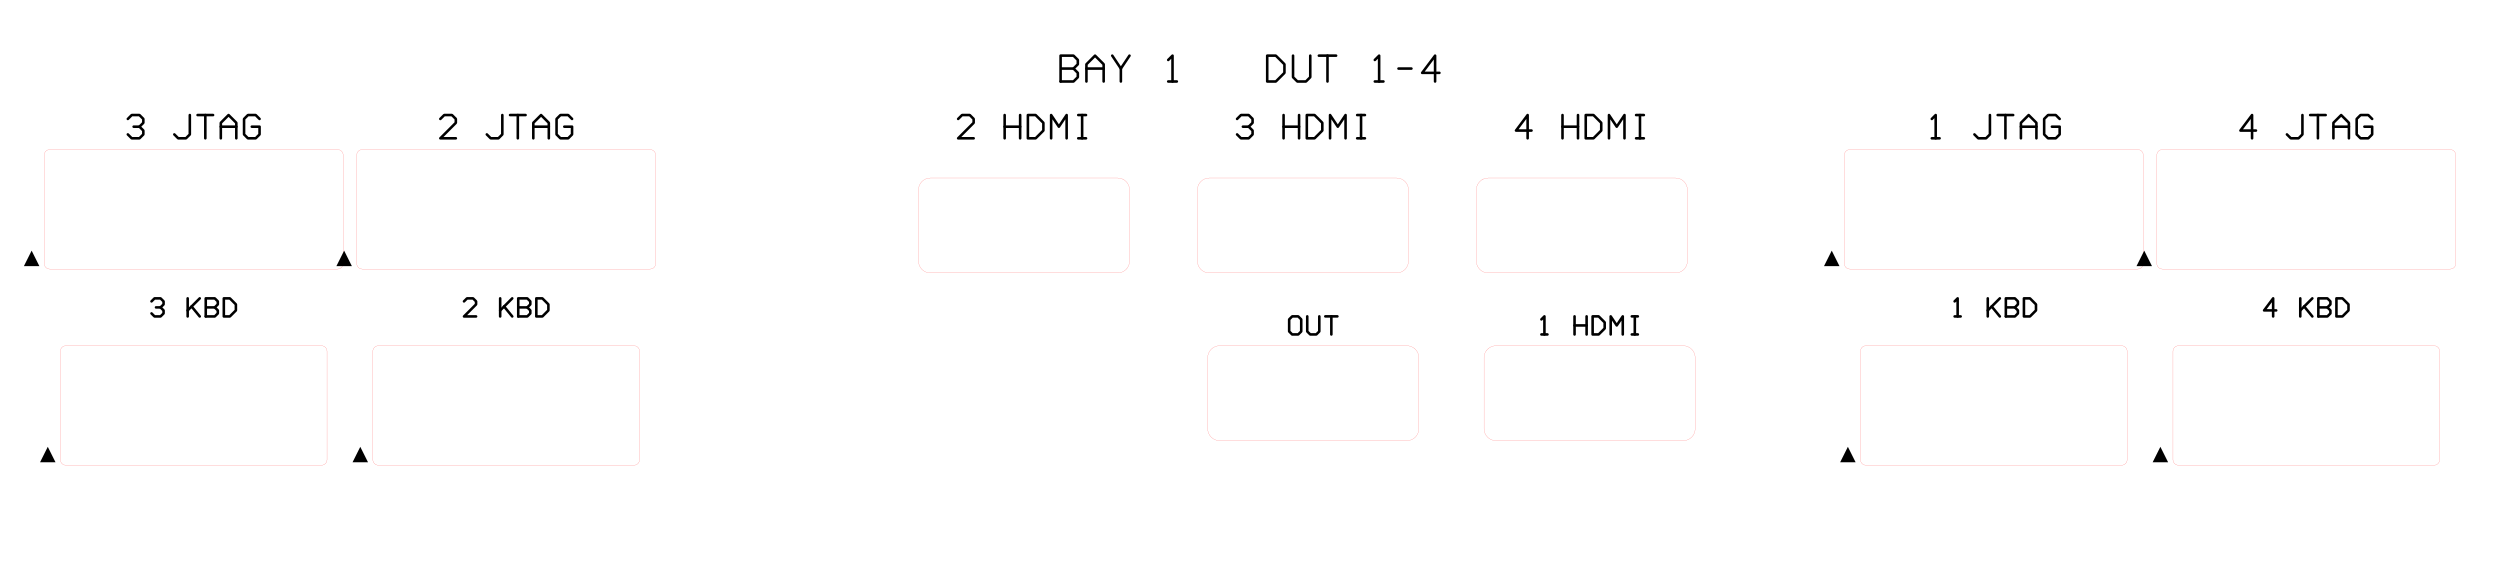
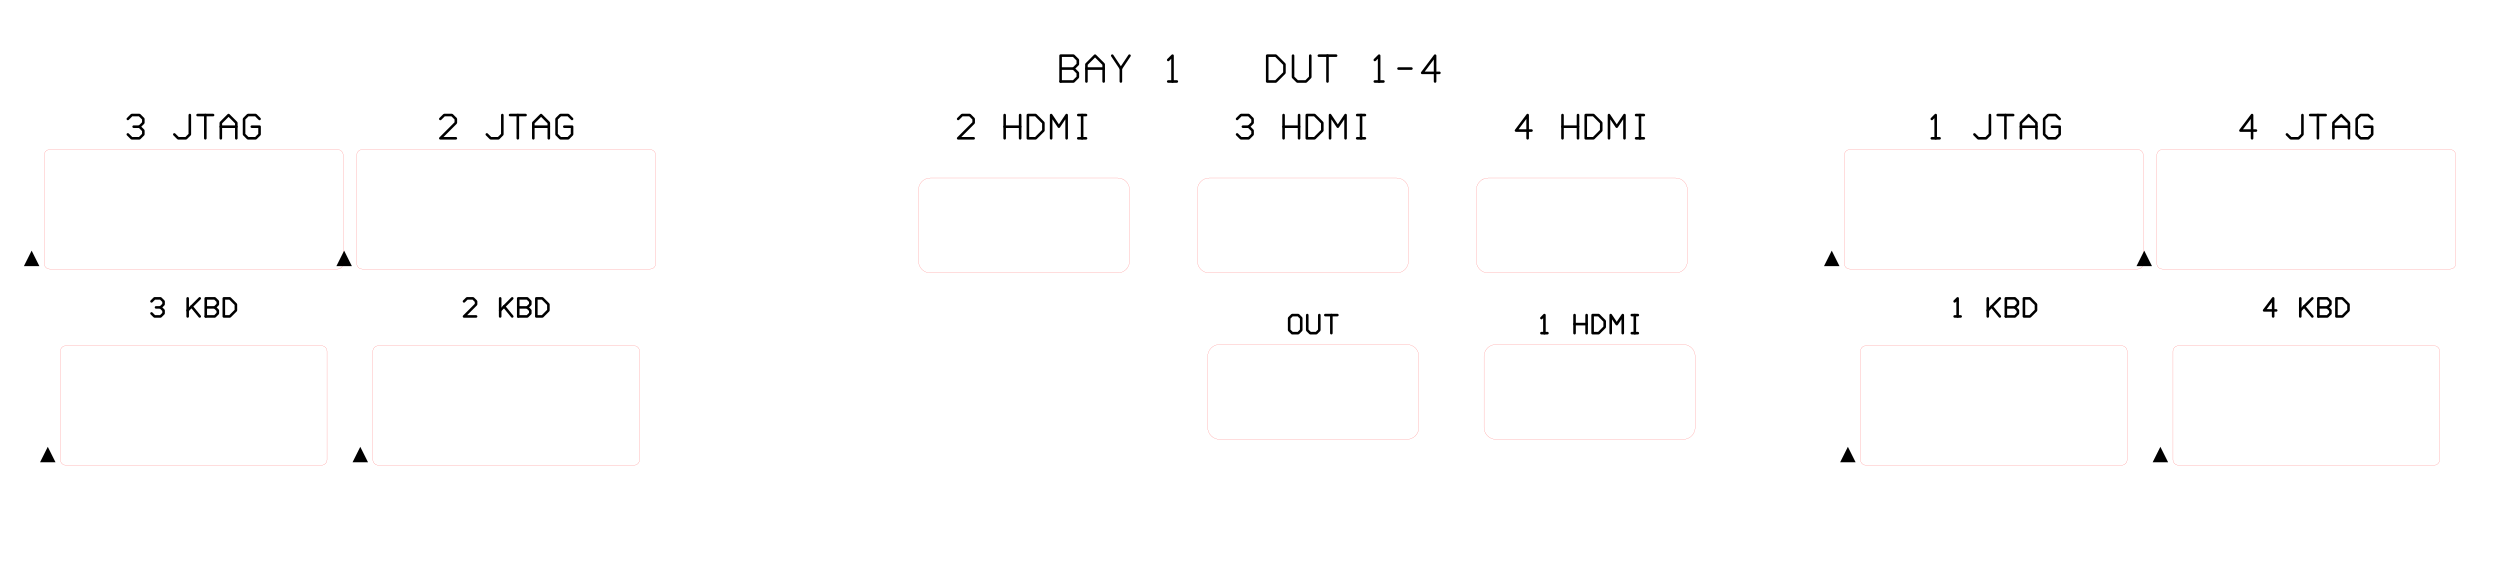
<svg xmlns="http://www.w3.org/2000/svg" width="193.600mm" height="45.450mm" viewBox="0 0 193.600 45.450" version="1.1">
  <g id="cut">
    <path d="M 72.05,13.785 L 86.55,13.785 A 0.925,0.925 0 0 1 87.475,14.71 L 87.475,20.21 A 0.925,0.925 0 0 1 86.55,21.135 L 72.05,21.135 A 0.925,0.925 0 0 1 71.125,20.21 L 71.125,14.71 A 0.925,0.925 0 0 1 72.05,13.785 Z" style="fill:none;stroke:#ff0000;stroke-width:0.01" />
    <path d="M 93.65,13.785 L 108.15,13.785 A 0.925,0.925 0 0 1 109.075,14.71 L 109.075,20.21 A 0.925,0.925 0 0 1 108.15,21.135 L 93.65,21.135 A 0.925,0.925 0 0 1 92.725,20.21 L 92.725,14.71 A 0.925,0.925 0 0 1 93.65,13.785 Z" style="fill:none;stroke:#ff0000;stroke-width:0.01" />
    <path d="M 115.25,13.785 L 129.75,13.785 A 0.925,0.925 0 0 1 130.675,14.71 L 130.675,20.21 A 0.925,0.925 0 0 1 129.75,21.135 L 115.25,21.135 A 0.925,0.925 0 0 1 114.325,20.21 L 114.325,14.71 A 0.925,0.925 0 0 1 115.25,13.785 Z" style="fill:none;stroke:#ff0000;stroke-width:0.01" />
    <path d="M 143.25,11.585 L 165.55,11.585 A 0.425,0.425 0 0 1 165.975,12.01 L 165.975,20.41 A 0.425,0.425 0 0 1 165.55,20.835 L 143.25,20.835 A 0.425,0.425 0 0 1 142.825,20.41 L 142.825,12.01 A 0.425,0.425 0 0 1 143.25,11.585 Z" style="fill:none;stroke:#ff0000;stroke-width:0.01" />
    <path d="M 144.5,26.775 L 164.3,26.775 A 0.425,0.425 0 0 1 164.725,27.2 L 164.725,35.6 A 0.425,0.425 0 0 1 164.3,36.025 L 144.5,36.025 A 0.425,0.425 0 0 1 144.075,35.6 L 144.075,27.2 A 0.425,0.425 0 0 1 144.5,26.775 Z" style="fill:none;stroke:#ff0000;stroke-width:0.01" />
    <path d="M 28.05,11.585 L 50.35,11.585 A 0.425,0.425 0 0 1 50.775,12.01 L 50.775,20.41 A 0.425,0.425 0 0 1 50.35,20.835 L 28.05,20.835 A 0.425,0.425 0 0 1 27.625,20.41 L 27.625,12.01 A 0.425,0.425 0 0 1 28.05,11.585 Z" style="fill:none;stroke:#ff0000;stroke-width:0.01" />
    <path d="M 29.3,26.775 L 49.1,26.775 A 0.425,0.425 0 0 1 49.525,27.2 L 49.525,35.6 A 0.425,0.425 0 0 1 49.1,36.025 L 29.3,36.025 A 0.425,0.425 0 0 1 28.875,35.6 L 28.875,27.2 A 0.425,0.425 0 0 1 29.3,26.775 Z" style="fill:none;stroke:#ff0000;stroke-width:0.01" />
    <path d="M 3.85,11.585 L 26.15,11.585 A 0.425,0.425 0 0 1 26.575,12.01 L 26.575,20.41 A 0.425,0.425 0 0 1 26.15,20.835 L 3.85,20.835 A 0.425,0.425 0 0 1 3.425,20.41 L 3.425,12.01 A 0.425,0.425 0 0 1 3.85,11.585 Z" style="fill:none;stroke:#ff0000;stroke-width:0.01" />
    <path d="M 5.1,26.775 L 24.9,26.775 A 0.425,0.425 0 0 1 25.325,27.2 L 25.325,35.6 A 0.425,0.425 0 0 1 24.9,36.025 L 5.1,36.025 A 0.425,0.425 0 0 1 4.675,35.6 L 4.675,27.2 A 0.425,0.425 0 0 1 5.1,26.775 Z" style="fill:none;stroke:#ff0000;stroke-width:0.01" />
    <path d="M 167.45,11.585 L 189.75,11.585 A 0.425,0.425 0 0 1 190.175,12.01 L 190.175,20.41 A 0.425,0.425 0 0 1 189.75,20.835 L 167.45,20.835 A 0.425,0.425 0 0 1 167.025,20.41 L 167.025,12.01 A 0.425,0.425 0 0 1 167.45,11.585 Z" style="fill:none;stroke:#ff0000;stroke-width:0.01" />
    <path d="M 168.7,26.775 L 188.5,26.775 A 0.425,0.425 0 0 1 188.925,27.2 L 188.925,35.6 A 0.425,0.425 0 0 1 188.5,36.025 L 168.7,36.025 A 0.425,0.425 0 0 1 168.275,35.6 L 168.275,27.2 A 0.425,0.425 0 0 1 168.7,26.775 Z" style="fill:none;stroke:#ff0000;stroke-width:0.01" />
-     <path d="M 94.45,26.775 L 108.95,26.775 A 0.925,0.925 0 0 1 109.875,27.7 L 109.875,33.2 A 0.925,0.925 0 0 1 108.95,34.125 L 94.45,34.125 A 0.925,0.925 0 0 1 93.525,33.2 L 93.525,27.7 A 0.925,0.925 0 0 1 94.45,26.775 Z" style="fill:none;stroke:#ff0000;stroke-width:0.01" />
-     <path d="M 115.85,26.775 L 130.35,26.775 A 0.925,0.925 0 0 1 131.275,27.7 L 131.275,33.2 A 0.925,0.925 0 0 1 130.35,34.125 L 115.85,34.125 A 0.925,0.925 0 0 1 114.925,33.2 L 114.925,27.7 A 0.925,0.925 0 0 1 115.85,26.775 Z" style="fill:none;stroke:#ff0000;stroke-width:0.01" />
+     <path d="M 94.45,26.675 L 108.95,26.675 A 0.925,0.925 0 0 1 109.875,27.6 L 109.875,33.1 A 0.925,0.925 0 0 1 108.95,34.025 L 94.45,34.025 A 0.925,0.925 0 0 1 93.525,33.1 L 93.525,27.6 A 0.925,0.925 0 0 1 94.45,26.675 Z" style="fill:none;stroke:#ff0000;stroke-width:0.01" />
+     <path d="M 115.85,26.675 L 130.35,26.675 A 0.925,0.925 0 0 1 131.275,27.6 L 131.275,33.1 A 0.925,0.925 0 0 1 130.35,34.025 L 115.85,34.025 A 0.925,0.925 0 0 1 114.925,33.1 L 114.925,27.6 A 0.925,0.925 0 0 1 115.85,26.675 Z" style="fill:none;stroke:#ff0000;stroke-width:0.01" />
  </g>
  <g id="engrave">
    <path d="M 74.2,9.21 L 74.5,8.91 L 75.1,8.91 L 75.4,9.21 L 75.4,9.51 L 74.2,10.71 L 75.4,10.71" style="fill:none;stroke:#000000;stroke-width:0.2;stroke-linecap:round;stroke-linejoin:round" />
    <path d="M 77.8,10.71 L 77.8,8.91" style="fill:none;stroke:#000000;stroke-width:0.2;stroke-linecap:round;stroke-linejoin:round" />
    <path d="M 79,10.71 L 79,8.91" style="fill:none;stroke:#000000;stroke-width:0.2;stroke-linecap:round;stroke-linejoin:round" />
    <path d="M 77.8,9.81 L 79,9.81" style="fill:none;stroke:#000000;stroke-width:0.2;stroke-linecap:round;stroke-linejoin:round" />
    <path d="M 79.6,10.71 L 79.6,8.91 L 80.2,8.91 L 80.8,9.51 L 80.8,10.11 L 80.2,10.71 L 79.6,10.71" style="fill:none;stroke:#000000;stroke-width:0.2;stroke-linecap:round;stroke-linejoin:round" />
    <path d="M 81.4,10.71 L 81.4,8.91 L 82,9.81 L 82.6,8.91 L 82.6,10.71" style="fill:none;stroke:#000000;stroke-width:0.2;stroke-linecap:round;stroke-linejoin:round" />
    <path d="M 83.5,8.91 L 84.1,8.91" style="fill:none;stroke:#000000;stroke-width:0.2;stroke-linecap:round;stroke-linejoin:round" />
    <path d="M 83.8,8.91 L 83.8,10.71" style="fill:none;stroke:#000000;stroke-width:0.2;stroke-linecap:round;stroke-linejoin:round" />
    <path d="M 83.5,10.71 L 84.1,10.71" style="fill:none;stroke:#000000;stroke-width:0.2;stroke-linecap:round;stroke-linejoin:round" />
    <path d="M 95.8,9.21 L 96.1,8.91 L 96.7,8.91 L 97,9.21 L 97,9.51 L 96.7,9.81 L 97,10.11 L 97,10.41 L 96.7,10.71 L 96.1,10.71 L 95.8,10.41" style="fill:none;stroke:#000000;stroke-width:0.2;stroke-linecap:round;stroke-linejoin:round" />
    <path d="M 96.25,9.81 L 96.7,9.81" style="fill:none;stroke:#000000;stroke-width:0.2;stroke-linecap:round;stroke-linejoin:round" />
    <path d="M 99.4,10.71 L 99.4,8.91" style="fill:none;stroke:#000000;stroke-width:0.2;stroke-linecap:round;stroke-linejoin:round" />
    <path d="M 100.6,10.71 L 100.6,8.91" style="fill:none;stroke:#000000;stroke-width:0.2;stroke-linecap:round;stroke-linejoin:round" />
    <path d="M 99.4,9.81 L 100.6,9.81" style="fill:none;stroke:#000000;stroke-width:0.2;stroke-linecap:round;stroke-linejoin:round" />
    <path d="M 101.2,10.71 L 101.2,8.91 L 101.8,8.91 L 102.4,9.51 L 102.4,10.11 L 101.8,10.71 L 101.2,10.71" style="fill:none;stroke:#000000;stroke-width:0.2;stroke-linecap:round;stroke-linejoin:round" />
    <path d="M 103,10.71 L 103,8.91 L 103.6,9.81 L 104.2,8.91 L 104.2,10.71" style="fill:none;stroke:#000000;stroke-width:0.2;stroke-linecap:round;stroke-linejoin:round" />
    <path d="M 105.1,8.91 L 105.7,8.91" style="fill:none;stroke:#000000;stroke-width:0.2;stroke-linecap:round;stroke-linejoin:round" />
    <path d="M 105.4,8.91 L 105.4,10.71" style="fill:none;stroke:#000000;stroke-width:0.2;stroke-linecap:round;stroke-linejoin:round" />
    <path d="M 105.1,10.71 L 105.7,10.71" style="fill:none;stroke:#000000;stroke-width:0.2;stroke-linecap:round;stroke-linejoin:round" />
    <path d="M 118.3,10.71 L 118.3,8.91 L 117.4,10.11 L 118.6,10.11" style="fill:none;stroke:#000000;stroke-width:0.2;stroke-linecap:round;stroke-linejoin:round" />
    <path d="M 121,10.71 L 121,8.91" style="fill:none;stroke:#000000;stroke-width:0.2;stroke-linecap:round;stroke-linejoin:round" />
    <path d="M 122.2,10.71 L 122.2,8.91" style="fill:none;stroke:#000000;stroke-width:0.2;stroke-linecap:round;stroke-linejoin:round" />
    <path d="M 121,9.81 L 122.2,9.81" style="fill:none;stroke:#000000;stroke-width:0.2;stroke-linecap:round;stroke-linejoin:round" />
    <path d="M 122.8,10.71 L 122.8,8.91 L 123.4,8.91 L 124,9.51 L 124,10.11 L 123.4,10.71 L 122.8,10.71" style="fill:none;stroke:#000000;stroke-width:0.2;stroke-linecap:round;stroke-linejoin:round" />
    <path d="M 124.6,10.71 L 124.6,8.91 L 125.2,9.81 L 125.8,8.91 L 125.8,10.71" style="fill:none;stroke:#000000;stroke-width:0.2;stroke-linecap:round;stroke-linejoin:round" />
    <path d="M 126.7,8.91 L 127.3,8.91" style="fill:none;stroke:#000000;stroke-width:0.2;stroke-linecap:round;stroke-linejoin:round" />
    <path d="M 127,8.91 L 127,10.71" style="fill:none;stroke:#000000;stroke-width:0.2;stroke-linecap:round;stroke-linejoin:round" />
    <path d="M 126.7,10.71 L 127.3,10.71" style="fill:none;stroke:#000000;stroke-width:0.2;stroke-linecap:round;stroke-linejoin:round" />
    <path d="M 141.25,20.61 L 142.45,20.61 L 141.85,19.41 Z" style="fill:#000000;stroke:none" />
    <path d="M 149.6,9.21 L 149.9,8.91 L 149.9,10.71" style="fill:none;stroke:#000000;stroke-width:0.2;stroke-linecap:round;stroke-linejoin:round" />
    <path d="M 149.6,10.71 L 150.2,10.71" style="fill:none;stroke:#000000;stroke-width:0.2;stroke-linecap:round;stroke-linejoin:round" />
    <path d="M 154.1,8.91 L 154.1,10.41 L 153.8,10.71 L 153.2,10.71 L 152.9,10.41" style="fill:none;stroke:#000000;stroke-width:0.2;stroke-linecap:round;stroke-linejoin:round" />
    <path d="M 154.7,8.91 L 155.9,8.91" style="fill:none;stroke:#000000;stroke-width:0.2;stroke-linecap:round;stroke-linejoin:round" />
    <path d="M 155.3,8.91 L 155.3,10.71" style="fill:none;stroke:#000000;stroke-width:0.2;stroke-linecap:round;stroke-linejoin:round" />
    <path d="M 156.5,10.71 L 156.5,9.51 L 157.1,8.91 L 157.7,9.51 L 157.7,10.71" style="fill:none;stroke:#000000;stroke-width:0.2;stroke-linecap:round;stroke-linejoin:round" />
    <path d="M 156.5,9.81 L 157.7,9.81" style="fill:none;stroke:#000000;stroke-width:0.2;stroke-linecap:round;stroke-linejoin:round" />
    <path d="M 159.5,9.21 L 159.2,8.91 L 158.6,8.91 L 158.3,9.21 L 158.3,10.41 L 158.6,10.71 L 159.2,10.71 L 159.5,10.41 L 159.5,9.81 L 158.9,9.81" style="fill:none;stroke:#000000;stroke-width:0.2;stroke-linecap:round;stroke-linejoin:round" />
    <path d="M 142.5,35.8 L 143.7,35.8 L 143.1,34.6 Z" style="fill:#000000;stroke:none" />
    <path d="M 151.367,23.338 L 151.6,23.105 L 151.6,24.505" style="fill:none;stroke:#000000;stroke-width:0.2;stroke-linecap:round;stroke-linejoin:round" />
    <path d="M 151.367,24.505 L 151.833,24.505" style="fill:none;stroke:#000000;stroke-width:0.2;stroke-linecap:round;stroke-linejoin:round" />
    <path d="M 153.933,24.505 L 153.933,23.105" style="fill:none;stroke:#000000;stroke-width:0.2;stroke-linecap:round;stroke-linejoin:round" />
    <path d="M 154.867,23.105 L 153.933,24.038" style="fill:none;stroke:#000000;stroke-width:0.2;stroke-linecap:round;stroke-linejoin:round" />
    <path d="M 154.237,23.735 L 154.867,24.505" style="fill:none;stroke:#000000;stroke-width:0.2;stroke-linecap:round;stroke-linejoin:round" />
    <path d="M 155.333,24.505 L 155.333,23.105 L 156.033,23.105 L 156.267,23.338 L 156.267,23.572 L 156.033,23.805 L 155.333,23.805" style="fill:none;stroke:#000000;stroke-width:0.2;stroke-linecap:round;stroke-linejoin:round" />
    <path d="M 156.033,23.805 L 156.267,24.038 L 156.267,24.272 L 156.033,24.505 L 155.333,24.505" style="fill:none;stroke:#000000;stroke-width:0.2;stroke-linecap:round;stroke-linejoin:round" />
    <path d="M 156.733,24.505 L 156.733,23.105 L 157.2,23.105 L 157.667,23.572 L 157.667,24.038 L 157.2,24.505 L 156.733,24.505" style="fill:none;stroke:#000000;stroke-width:0.2;stroke-linecap:round;stroke-linejoin:round" />
    <path d="M 26.05,20.61 L 27.25,20.61 L 26.65,19.41 Z" style="fill:#000000;stroke:none" />
    <path d="M 34.1,9.21 L 34.4,8.91 L 35,8.91 L 35.3,9.21 L 35.3,9.51 L 34.1,10.71 L 35.3,10.71" style="fill:none;stroke:#000000;stroke-width:0.2;stroke-linecap:round;stroke-linejoin:round" />
    <path d="M 38.9,8.91 L 38.9,10.41 L 38.6,10.71 L 38,10.71 L 37.7,10.41" style="fill:none;stroke:#000000;stroke-width:0.2;stroke-linecap:round;stroke-linejoin:round" />
    <path d="M 39.5,8.91 L 40.7,8.91" style="fill:none;stroke:#000000;stroke-width:0.2;stroke-linecap:round;stroke-linejoin:round" />
    <path d="M 40.1,8.91 L 40.1,10.71" style="fill:none;stroke:#000000;stroke-width:0.2;stroke-linecap:round;stroke-linejoin:round" />
    <path d="M 41.3,10.71 L 41.3,9.51 L 41.9,8.91 L 42.5,9.51 L 42.5,10.71" style="fill:none;stroke:#000000;stroke-width:0.2;stroke-linecap:round;stroke-linejoin:round" />
    <path d="M 41.3,9.81 L 42.5,9.81" style="fill:none;stroke:#000000;stroke-width:0.2;stroke-linecap:round;stroke-linejoin:round" />
    <path d="M 44.3,9.21 L 44,8.91 L 43.4,8.91 L 43.1,9.21 L 43.1,10.41 L 43.4,10.71 L 44,10.71 L 44.3,10.41 L 44.3,9.81 L 43.7,9.81" style="fill:none;stroke:#000000;stroke-width:0.2;stroke-linecap:round;stroke-linejoin:round" />
    <path d="M 27.3,35.8 L 28.5,35.8 L 27.9,34.6 Z" style="fill:#000000;stroke:none" />
    <path d="M 35.933,23.338 L 36.167,23.105 L 36.633,23.105 L 36.867,23.338 L 36.867,23.572 L 35.933,24.505 L 36.867,24.505" style="fill:none;stroke:#000000;stroke-width:0.2;stroke-linecap:round;stroke-linejoin:round" />
    <path d="M 38.733,24.505 L 38.733,23.105" style="fill:none;stroke:#000000;stroke-width:0.2;stroke-linecap:round;stroke-linejoin:round" />
    <path d="M 39.667,23.105 L 38.733,24.038" style="fill:none;stroke:#000000;stroke-width:0.2;stroke-linecap:round;stroke-linejoin:round" />
    <path d="M 39.037,23.735 L 39.667,24.505" style="fill:none;stroke:#000000;stroke-width:0.2;stroke-linecap:round;stroke-linejoin:round" />
    <path d="M 40.133,24.505 L 40.133,23.105 L 40.833,23.105 L 41.067,23.338 L 41.067,23.572 L 40.833,23.805 L 40.133,23.805" style="fill:none;stroke:#000000;stroke-width:0.2;stroke-linecap:round;stroke-linejoin:round" />
    <path d="M 40.833,23.805 L 41.067,24.038 L 41.067,24.272 L 40.833,24.505 L 40.133,24.505" style="fill:none;stroke:#000000;stroke-width:0.2;stroke-linecap:round;stroke-linejoin:round" />
    <path d="M 41.533,24.505 L 41.533,23.105 L 42,23.105 L 42.467,23.572 L 42.467,24.038 L 42,24.505 L 41.533,24.505" style="fill:none;stroke:#000000;stroke-width:0.2;stroke-linecap:round;stroke-linejoin:round" />
    <path d="M 1.85,20.61 L 3.05,20.61 L 2.45,19.41 Z" style="fill:#000000;stroke:none" />
    <path d="M 9.9,9.21 L 10.2,8.91 L 10.8,8.91 L 11.1,9.21 L 11.1,9.51 L 10.8,9.81 L 11.1,10.11 L 11.1,10.41 L 10.8,10.71 L 10.2,10.71 L 9.9,10.41" style="fill:none;stroke:#000000;stroke-width:0.2;stroke-linecap:round;stroke-linejoin:round" />
    <path d="M 10.35,9.81 L 10.8,9.81" style="fill:none;stroke:#000000;stroke-width:0.2;stroke-linecap:round;stroke-linejoin:round" />
    <path d="M 14.7,8.91 L 14.7,10.41 L 14.4,10.71 L 13.8,10.71 L 13.5,10.41" style="fill:none;stroke:#000000;stroke-width:0.2;stroke-linecap:round;stroke-linejoin:round" />
    <path d="M 15.3,8.91 L 16.5,8.91" style="fill:none;stroke:#000000;stroke-width:0.2;stroke-linecap:round;stroke-linejoin:round" />
    <path d="M 15.9,8.91 L 15.9,10.71" style="fill:none;stroke:#000000;stroke-width:0.2;stroke-linecap:round;stroke-linejoin:round" />
    <path d="M 17.1,10.71 L 17.1,9.51 L 17.7,8.91 L 18.3,9.51 L 18.3,10.71" style="fill:none;stroke:#000000;stroke-width:0.2;stroke-linecap:round;stroke-linejoin:round" />
    <path d="M 17.1,9.81 L 18.3,9.81" style="fill:none;stroke:#000000;stroke-width:0.2;stroke-linecap:round;stroke-linejoin:round" />
    <path d="M 20.1,9.21 L 19.8,8.91 L 19.2,8.91 L 18.9,9.21 L 18.9,10.41 L 19.2,10.71 L 19.8,10.71 L 20.1,10.41 L 20.1,9.81 L 19.5,9.81" style="fill:none;stroke:#000000;stroke-width:0.2;stroke-linecap:round;stroke-linejoin:round" />
    <path d="M 3.1,35.8 L 4.3,35.8 L 3.7,34.6 Z" style="fill:#000000;stroke:none" />
    <path d="M 11.733,23.338 L 11.967,23.105 L 12.433,23.105 L 12.667,23.338 L 12.667,23.572 L 12.433,23.805 L 12.667,24.038 L 12.667,24.272 L 12.433,24.505 L 11.967,24.505 L 11.733,24.272" style="fill:none;stroke:#000000;stroke-width:0.2;stroke-linecap:round;stroke-linejoin:round" />
    <path d="M 12.083,23.805 L 12.433,23.805" style="fill:none;stroke:#000000;stroke-width:0.2;stroke-linecap:round;stroke-linejoin:round" />
    <path d="M 14.533,24.505 L 14.533,23.105" style="fill:none;stroke:#000000;stroke-width:0.2;stroke-linecap:round;stroke-linejoin:round" />
    <path d="M 15.467,23.105 L 14.533,24.038" style="fill:none;stroke:#000000;stroke-width:0.2;stroke-linecap:round;stroke-linejoin:round" />
    <path d="M 14.837,23.735 L 15.467,24.505" style="fill:none;stroke:#000000;stroke-width:0.2;stroke-linecap:round;stroke-linejoin:round" />
    <path d="M 15.933,24.505 L 15.933,23.105 L 16.633,23.105 L 16.867,23.338 L 16.867,23.572 L 16.633,23.805 L 15.933,23.805" style="fill:none;stroke:#000000;stroke-width:0.2;stroke-linecap:round;stroke-linejoin:round" />
    <path d="M 16.633,23.805 L 16.867,24.038 L 16.867,24.272 L 16.633,24.505 L 15.933,24.505" style="fill:none;stroke:#000000;stroke-width:0.2;stroke-linecap:round;stroke-linejoin:round" />
    <path d="M 17.333,24.505 L 17.333,23.105 L 17.8,23.105 L 18.267,23.572 L 18.267,24.038 L 17.8,24.505 L 17.333,24.505" style="fill:none;stroke:#000000;stroke-width:0.2;stroke-linecap:round;stroke-linejoin:round" />
    <path d="M 165.45,20.61 L 166.65,20.61 L 166.05,19.41 Z" style="fill:#000000;stroke:none" />
    <path d="M 174.4,10.71 L 174.4,8.91 L 173.5,10.11 L 174.7,10.11" style="fill:none;stroke:#000000;stroke-width:0.2;stroke-linecap:round;stroke-linejoin:round" />
    <path d="M 178.3,8.91 L 178.3,10.41 L 178,10.71 L 177.4,10.71 L 177.1,10.41" style="fill:none;stroke:#000000;stroke-width:0.2;stroke-linecap:round;stroke-linejoin:round" />
    <path d="M 178.9,8.91 L 180.1,8.91" style="fill:none;stroke:#000000;stroke-width:0.2;stroke-linecap:round;stroke-linejoin:round" />
    <path d="M 179.5,8.91 L 179.5,10.71" style="fill:none;stroke:#000000;stroke-width:0.2;stroke-linecap:round;stroke-linejoin:round" />
    <path d="M 180.7,10.71 L 180.7,9.51 L 181.3,8.91 L 181.9,9.51 L 181.9,10.71" style="fill:none;stroke:#000000;stroke-width:0.2;stroke-linecap:round;stroke-linejoin:round" />
    <path d="M 180.7,9.81 L 181.9,9.81" style="fill:none;stroke:#000000;stroke-width:0.2;stroke-linecap:round;stroke-linejoin:round" />
    <path d="M 183.7,9.21 L 183.4,8.91 L 182.8,8.91 L 182.5,9.21 L 182.5,10.41 L 182.8,10.71 L 183.4,10.71 L 183.7,10.41 L 183.7,9.81 L 183.1,9.81" style="fill:none;stroke:#000000;stroke-width:0.2;stroke-linecap:round;stroke-linejoin:round" />
    <path d="M 166.7,35.8 L 167.9,35.8 L 167.3,34.6 Z" style="fill:#000000;stroke:none" />
    <path d="M 176.033,24.505 L 176.033,23.105 L 175.333,24.038 L 176.267,24.038" style="fill:none;stroke:#000000;stroke-width:0.2;stroke-linecap:round;stroke-linejoin:round" />
    <path d="M 178.133,24.505 L 178.133,23.105" style="fill:none;stroke:#000000;stroke-width:0.2;stroke-linecap:round;stroke-linejoin:round" />
    <path d="M 179.067,23.105 L 178.133,24.038" style="fill:none;stroke:#000000;stroke-width:0.2;stroke-linecap:round;stroke-linejoin:round" />
    <path d="M 178.437,23.735 L 179.067,24.505" style="fill:none;stroke:#000000;stroke-width:0.2;stroke-linecap:round;stroke-linejoin:round" />
    <path d="M 179.533,24.505 L 179.533,23.105 L 180.233,23.105 L 180.467,23.338 L 180.467,23.572 L 180.233,23.805 L 179.533,23.805" style="fill:none;stroke:#000000;stroke-width:0.2;stroke-linecap:round;stroke-linejoin:round" />
    <path d="M 180.233,23.805 L 180.467,24.038 L 180.467,24.272 L 180.233,24.505 L 179.533,24.505" style="fill:none;stroke:#000000;stroke-width:0.2;stroke-linecap:round;stroke-linejoin:round" />
    <path d="M 180.933,24.505 L 180.933,23.105 L 181.4,23.105 L 181.867,23.572 L 181.867,24.038 L 181.4,24.505 L 180.933,24.505" style="fill:none;stroke:#000000;stroke-width:0.2;stroke-linecap:round;stroke-linejoin:round" />
-     <path d="M 100.067,25.9 L 99.833,25.667 L 99.833,24.733 L 100.067,24.5 L 100.533,24.5 L 100.767,24.733 L 100.767,25.667 L 100.533,25.9 L 100.067,25.9" style="fill:none;stroke:#000000;stroke-width:0.2;stroke-linecap:round;stroke-linejoin:round" />
-     <path d="M 101.233,24.5 L 101.233,25.667 L 101.467,25.9 L 101.933,25.9 L 102.167,25.667 L 102.167,24.5" style="fill:none;stroke:#000000;stroke-width:0.2;stroke-linecap:round;stroke-linejoin:round" />
-     <path d="M 102.633,24.5 L 103.567,24.5" style="fill:none;stroke:#000000;stroke-width:0.2;stroke-linecap:round;stroke-linejoin:round" />
-     <path d="M 103.1,24.5 L 103.1,25.9" style="fill:none;stroke:#000000;stroke-width:0.2;stroke-linecap:round;stroke-linejoin:round" />
-     <path d="M 119.367,24.733 L 119.6,24.5 L 119.6,25.9" style="fill:none;stroke:#000000;stroke-width:0.2;stroke-linecap:round;stroke-linejoin:round" />
-     <path d="M 119.367,25.9 L 119.833,25.9" style="fill:none;stroke:#000000;stroke-width:0.2;stroke-linecap:round;stroke-linejoin:round" />
-     <path d="M 121.933,25.9 L 121.933,24.5" style="fill:none;stroke:#000000;stroke-width:0.2;stroke-linecap:round;stroke-linejoin:round" />
-     <path d="M 122.867,25.9 L 122.867,24.5" style="fill:none;stroke:#000000;stroke-width:0.2;stroke-linecap:round;stroke-linejoin:round" />
-     <path d="M 121.933,25.2 L 122.867,25.2" style="fill:none;stroke:#000000;stroke-width:0.2;stroke-linecap:round;stroke-linejoin:round" />
-     <path d="M 123.333,25.9 L 123.333,24.5 L 123.8,24.5 L 124.267,24.967 L 124.267,25.433 L 123.8,25.9 L 123.333,25.9" style="fill:none;stroke:#000000;stroke-width:0.2;stroke-linecap:round;stroke-linejoin:round" />
-     <path d="M 124.733,25.9 L 124.733,24.5 L 125.2,25.2 L 125.667,24.5 L 125.667,25.9" style="fill:none;stroke:#000000;stroke-width:0.2;stroke-linecap:round;stroke-linejoin:round" />
-     <path d="M 126.367,24.5 L 126.833,24.5" style="fill:none;stroke:#000000;stroke-width:0.2;stroke-linecap:round;stroke-linejoin:round" />
-     <path d="M 126.6,24.5 L 126.6,25.9" style="fill:none;stroke:#000000;stroke-width:0.2;stroke-linecap:round;stroke-linejoin:round" />
-     <path d="M 126.367,25.9 L 126.833,25.9" style="fill:none;stroke:#000000;stroke-width:0.2;stroke-linecap:round;stroke-linejoin:round" />
+     <path d="M 100.067,25.8 L 99.833,25.567 L 99.833,24.633 L 100.067,24.4 L 100.533,24.4 L 100.767,24.633 L 100.767,25.567 L 100.533,25.8 L 100.067,25.8" style="fill:none;stroke:#000000;stroke-width:0.2;stroke-linecap:round;stroke-linejoin:round" />
+     <path d="M 101.233,24.4 L 101.233,25.567 L 101.467,25.8 L 101.933,25.8 L 102.167,25.567 L 102.167,24.4" style="fill:none;stroke:#000000;stroke-width:0.2;stroke-linecap:round;stroke-linejoin:round" />
+     <path d="M 102.633,24.4 L 103.567,24.4" style="fill:none;stroke:#000000;stroke-width:0.2;stroke-linecap:round;stroke-linejoin:round" />
+     <path d="M 103.1,24.4 L 103.1,25.8" style="fill:none;stroke:#000000;stroke-width:0.2;stroke-linecap:round;stroke-linejoin:round" />
+     <path d="M 119.367,24.633 L 119.6,24.4 L 119.6,25.8" style="fill:none;stroke:#000000;stroke-width:0.2;stroke-linecap:round;stroke-linejoin:round" />
+     <path d="M 119.367,25.8 L 119.833,25.8" style="fill:none;stroke:#000000;stroke-width:0.2;stroke-linecap:round;stroke-linejoin:round" />
+     <path d="M 121.933,25.8 L 121.933,24.4" style="fill:none;stroke:#000000;stroke-width:0.2;stroke-linecap:round;stroke-linejoin:round" />
+     <path d="M 122.867,25.8 L 122.867,24.4" style="fill:none;stroke:#000000;stroke-width:0.2;stroke-linecap:round;stroke-linejoin:round" />
+     <path d="M 121.933,25.1 L 122.867,25.1" style="fill:none;stroke:#000000;stroke-width:0.2;stroke-linecap:round;stroke-linejoin:round" />
+     <path d="M 123.333,25.8 L 123.333,24.4 L 123.8,24.4 L 124.267,24.867 L 124.267,25.333 L 123.8,25.8 L 123.333,25.8" style="fill:none;stroke:#000000;stroke-width:0.2;stroke-linecap:round;stroke-linejoin:round" />
+     <path d="M 124.733,25.8 L 124.733,24.4 L 125.2,25.1 L 125.667,24.4 L 125.667,25.8" style="fill:none;stroke:#000000;stroke-width:0.2;stroke-linecap:round;stroke-linejoin:round" />
+     <path d="M 126.367,24.4 L 126.833,24.4" style="fill:none;stroke:#000000;stroke-width:0.2;stroke-linecap:round;stroke-linejoin:round" />
+     <path d="M 126.6,24.4 L 126.6,25.8" style="fill:none;stroke:#000000;stroke-width:0.2;stroke-linecap:round;stroke-linejoin:round" />
+     <path d="M 126.367,25.8 L 126.833,25.8" style="fill:none;stroke:#000000;stroke-width:0.2;stroke-linecap:round;stroke-linejoin:round" />
    <path d="M 82.133,6.31 L 82.133,4.31 L 83.133,4.31 L 83.467,4.643 L 83.467,4.977 L 83.133,5.31 L 82.133,5.31" style="fill:none;stroke:#000000;stroke-width:0.2;stroke-linecap:round;stroke-linejoin:round" />
    <path d="M 83.133,5.31 L 83.467,5.643 L 83.467,5.977 L 83.133,6.31 L 82.133,6.31" style="fill:none;stroke:#000000;stroke-width:0.2;stroke-linecap:round;stroke-linejoin:round" />
    <path d="M 84.133,6.31 L 84.133,4.977 L 84.8,4.31 L 85.467,4.977 L 85.467,6.31" style="fill:none;stroke:#000000;stroke-width:0.2;stroke-linecap:round;stroke-linejoin:round" />
    <path d="M 84.133,5.31 L 85.467,5.31" style="fill:none;stroke:#000000;stroke-width:0.2;stroke-linecap:round;stroke-linejoin:round" />
    <path d="M 86.133,4.31 L 86.8,5.31 L 87.467,4.31" style="fill:none;stroke:#000000;stroke-width:0.2;stroke-linecap:round;stroke-linejoin:round" />
    <path d="M 86.8,5.31 L 86.8,6.31" style="fill:none;stroke:#000000;stroke-width:0.2;stroke-linecap:round;stroke-linejoin:round" />
    <path d="M 90.467,4.643 L 90.8,4.31 L 90.8,6.31" style="fill:none;stroke:#000000;stroke-width:0.2;stroke-linecap:round;stroke-linejoin:round" />
    <path d="M 90.467,6.31 L 91.133,6.31" style="fill:none;stroke:#000000;stroke-width:0.2;stroke-linecap:round;stroke-linejoin:round" />
    <path d="M 98.133,6.31 L 98.133,4.31 L 98.8,4.31 L 99.467,4.977 L 99.467,5.643 L 98.8,6.31 L 98.133,6.31" style="fill:none;stroke:#000000;stroke-width:0.2;stroke-linecap:round;stroke-linejoin:round" />
    <path d="M 100.133,4.31 L 100.133,5.977 L 100.467,6.31 L 101.133,6.31 L 101.467,5.977 L 101.467,4.31" style="fill:none;stroke:#000000;stroke-width:0.2;stroke-linecap:round;stroke-linejoin:round" />
    <path d="M 102.133,4.31 L 103.467,4.31" style="fill:none;stroke:#000000;stroke-width:0.2;stroke-linecap:round;stroke-linejoin:round" />
    <path d="M 102.8,4.31 L 102.8,6.31" style="fill:none;stroke:#000000;stroke-width:0.2;stroke-linecap:round;stroke-linejoin:round" />
    <path d="M 106.467,4.643 L 106.8,4.31 L 106.8,6.31" style="fill:none;stroke:#000000;stroke-width:0.2;stroke-linecap:round;stroke-linejoin:round" />
    <path d="M 106.467,6.31 L 107.133,6.31" style="fill:none;stroke:#000000;stroke-width:0.2;stroke-linecap:round;stroke-linejoin:round" />
    <path d="M 108.3,5.31 L 109.3,5.31" style="fill:none;stroke:#000000;stroke-width:0.2;stroke-linecap:round;stroke-linejoin:round" />
    <path d="M 111.133,6.31 L 111.133,4.31 L 110.133,5.643 L 111.467,5.643" style="fill:none;stroke:#000000;stroke-width:0.2;stroke-linecap:round;stroke-linejoin:round" />
  </g>
  <g id="ref" style="display:none">
    <path d="M 2,2 L 191.6,2 L 191.6,43.45 L 2,43.45 Z" style="fill:none;stroke:#0000ff;stroke-width:0.2;stroke-dasharray:1,1" />
  </g>
</svg>
